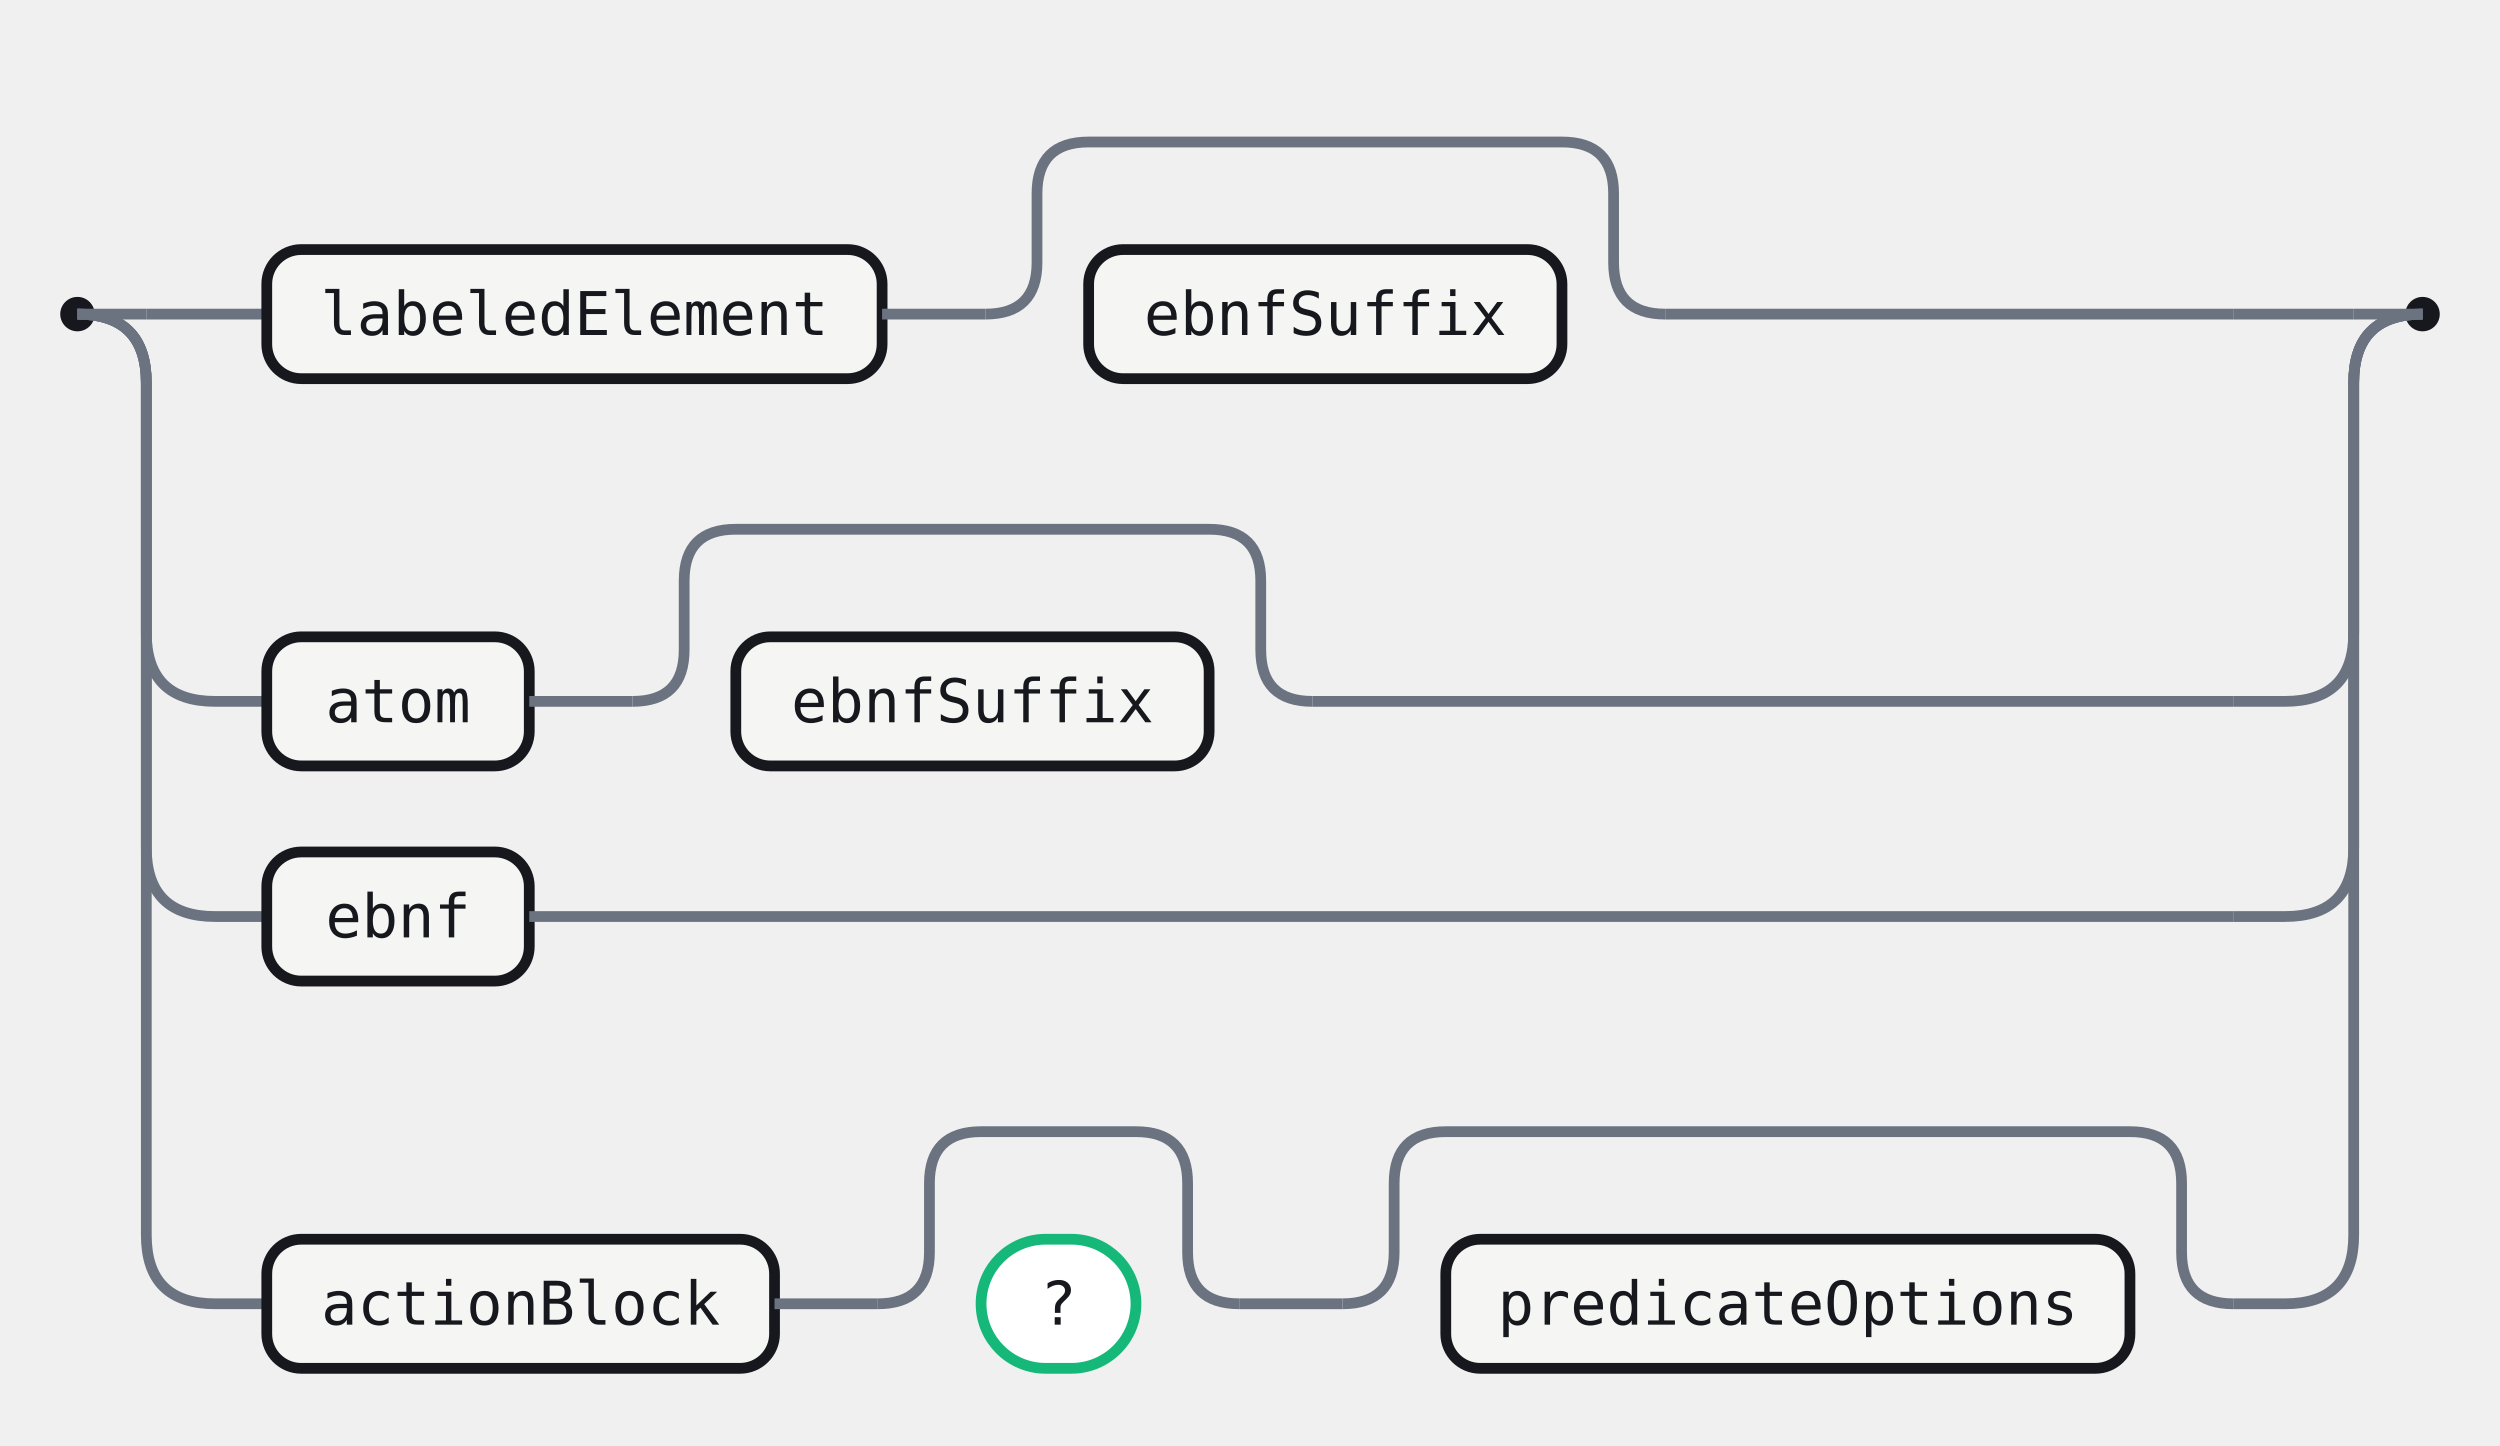
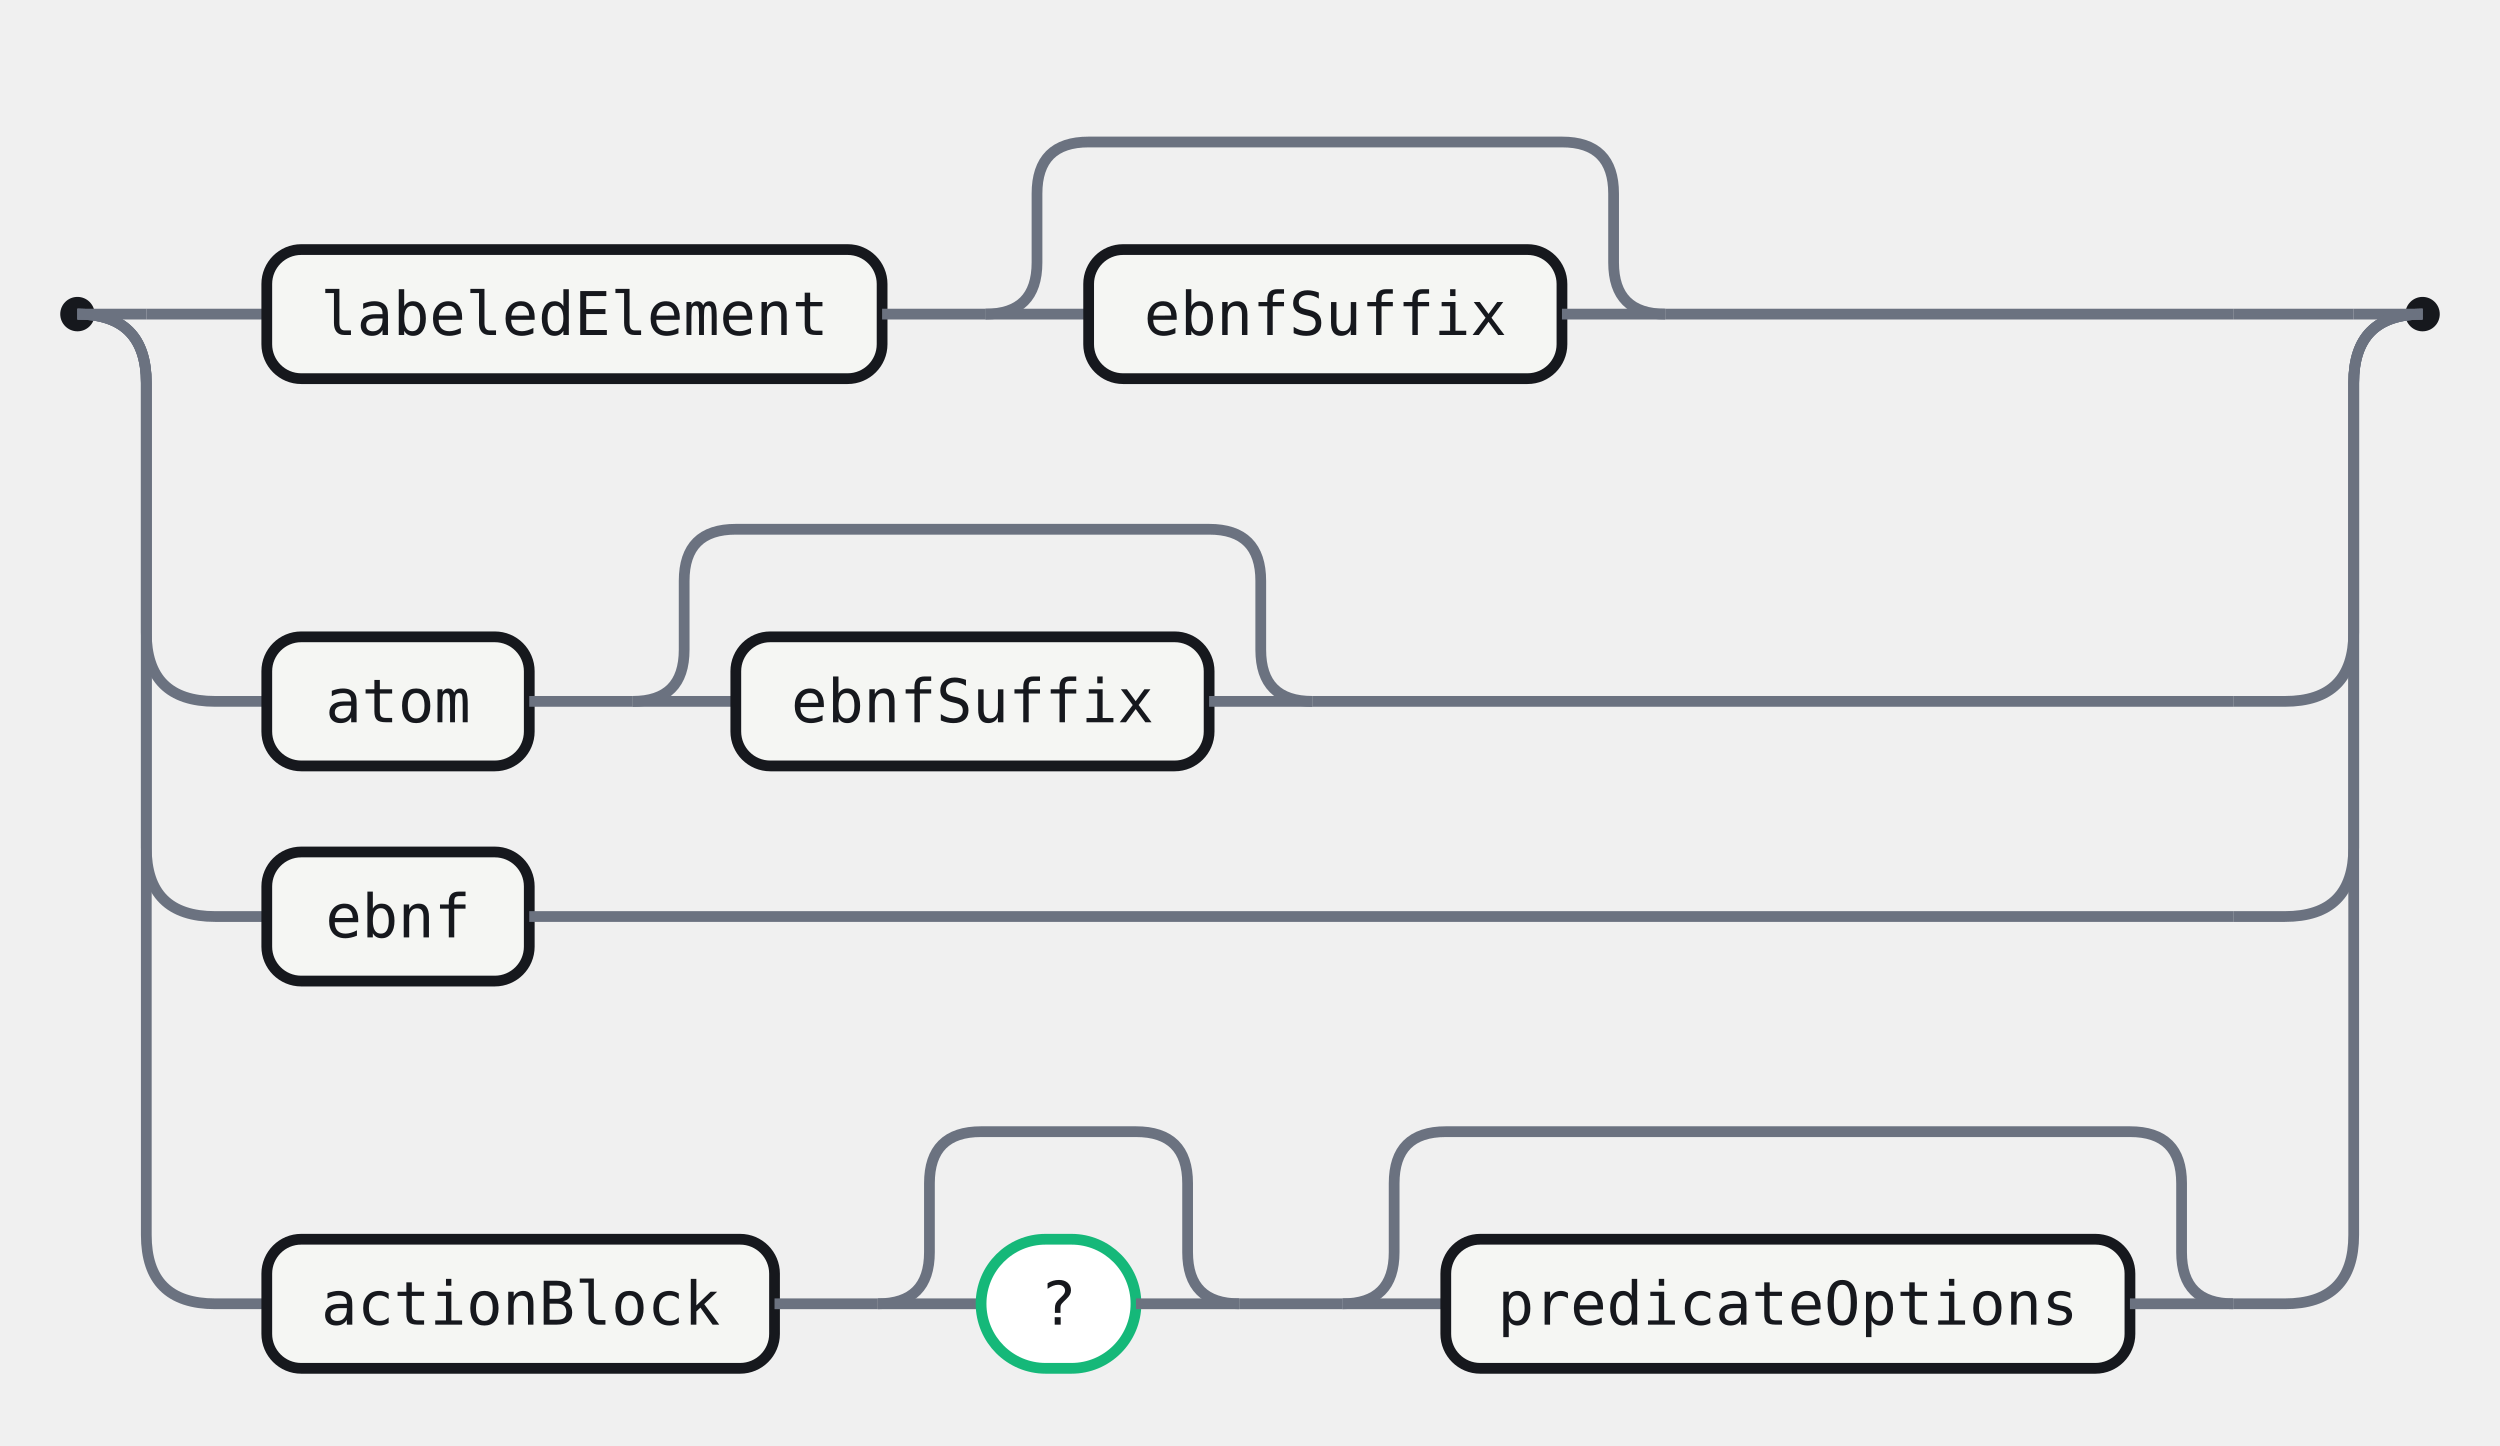
<svg xmlns="http://www.w3.org/2000/svg" width="581" height="336" viewBox="0 0 581 336" role="img" aria-label="Railroad diagram for the element rule">
  <style>.rr-track{fill:none;stroke:#6B7280;stroke-width:2.5}.rr-term{fill:#fff;stroke:#15B879;stroke-width:2.5}.rr-nonterm{fill:#F5F6F3;stroke:#16181D;stroke-width:2.5}.rr-text{fill:#16181D;font:14px 'Fira Code',ui-monospace,SFMono-Regular,Menlo,Consolas,monospace;font-feature-settings:"liga" 1,"calt" 1;}.rr-action-text{fill:#6B7280;font:14px 'Fira Code',ui-monospace,SFMono-Regular,Menlo,Consolas,monospace;font-style:italic;font-feature-settings:"liga" 1,"calt" 1;}.rr-cap{fill:#16181D}.rr-arrow{fill:#6B7280}</style>
  <circle class="rr-cap" cx="18" cy="73" r="4" />
  <circle class="rr-cap" cx="563" cy="73" r="4" />
  <path class="rr-track" d="M18 73 H34" />
  <path class="rr-track" d="M547 73 H563" />
  <path class="rr-track" d="M34 73 H62" />
  <g class="rr-node rr-node-nonterm" data-rr-kind="nonterminal" data-rr-label="labeledElement">
    <rect class="rr-nonterm" x="62" y="58" width="143" height="30" rx="8" />
    <text class="rr-text" x="133.5" y="73" text-anchor="middle" dominant-baseline="central">labeledElement</text>
  </g>
  <path class="rr-track" d="M205 73 H229" />
+   <path class="rr-track" d="M229 73 H253" />
  <g class="rr-node rr-node-nonterm" data-rr-kind="nonterminal" data-rr-label="ebnfSuffix">
    <rect class="rr-nonterm" x="253" y="58" width="110" height="30" rx="8" />
    <text class="rr-text" x="308" y="73" text-anchor="middle" dominant-baseline="central">ebnfSuffix</text>
  </g>
+   <path class="rr-track" d="M363 73 H387" />
  <path class="rr-track" d="M229 73 Q241 73 241 61 V45 Q241 33 253 33 H363 Q375 33 375 45 V61 Q375 73 387 73" />
  <path class="rr-track" d="M387 73 H519" />
  <path class="rr-track" d="M519 73 H547" />
  <path class="rr-track" d="M18 73 Q34 73 34 89 V147 Q34 163 50 163 H62" />
  <g class="rr-node rr-node-nonterm" data-rr-kind="nonterminal" data-rr-label="atom">
    <rect class="rr-nonterm" x="62" y="148" width="61" height="30" rx="8" />
    <text class="rr-text" x="92.5" y="163" text-anchor="middle" dominant-baseline="central">atom</text>
  </g>
  <path class="rr-track" d="M123 163 H147" />
+   <path class="rr-track" d="M147 163 H171" />
  <g class="rr-node rr-node-nonterm" data-rr-kind="nonterminal" data-rr-label="ebnfSuffix">
    <rect class="rr-nonterm" x="171" y="148" width="110" height="30" rx="8" />
    <text class="rr-text" x="226" y="163" text-anchor="middle" dominant-baseline="central">ebnfSuffix</text>
  </g>
+   <path class="rr-track" d="M281 163 H305" />
  <path class="rr-track" d="M147 163 Q159 163 159 151 V135 Q159 123 171 123 H281 Q293 123 293 135 V151 Q293 163 305 163" />
  <path class="rr-track" d="M305 163 H519" />
  <path class="rr-track" d="M519 163 H531 Q547 163 547 147 V89 Q547 73 563 73" />
  <path class="rr-track" d="M18 73 Q34 73 34 89 V197 Q34 213 50 213 H62" />
  <g class="rr-node rr-node-nonterm" data-rr-kind="nonterminal" data-rr-label="ebnf">
    <rect class="rr-nonterm" x="62" y="198" width="61" height="30" rx="8" />
    <text class="rr-text" x="92.5" y="213" text-anchor="middle" dominant-baseline="central">ebnf</text>
  </g>
  <path class="rr-track" d="M123 213 H519" />
  <path class="rr-track" d="M519 213 H531 Q547 213 547 197 V89 Q547 73 563 73" />
  <path class="rr-track" d="M18 73 Q34 73 34 89 V287 Q34 303 50 303 H62" />
  <g class="rr-node rr-node-nonterm" data-rr-kind="nonterminal" data-rr-label="actionBlock">
    <rect class="rr-nonterm" x="62" y="288" width="118" height="30" rx="8" />
    <text class="rr-text" x="121" y="303" text-anchor="middle" dominant-baseline="central">actionBlock</text>
  </g>
  <path class="rr-track" d="M180 303 H204" />
+   <path class="rr-track" d="M204 303 H228" />
  <g class="rr-node rr-node-term" data-rr-kind="terminal" data-rr-label="?">
    <rect class="rr-term" x="228" y="288" width="36" height="30" rx="15" />
    <text class="rr-text" x="246" y="303" text-anchor="middle" dominant-baseline="central">?</text>
  </g>
+   <path class="rr-track" d="M264 303 H288" />
  <path class="rr-track" d="M204 303 Q216 303 216 291 V275 Q216 263 228 263 H264 Q276 263 276 275 V291 Q276 303 288 303" />
  <path class="rr-track" d="M288 303 H312" />
+   <path class="rr-track" d="M312 303 H336" />
  <g class="rr-node rr-node-nonterm" data-rr-kind="nonterminal" data-rr-label="predicateOptions">
    <rect class="rr-nonterm" x="336" y="288" width="159" height="30" rx="8" />
    <text class="rr-text" x="415.5" y="303" text-anchor="middle" dominant-baseline="central">predicateOptions</text>
  </g>
+   <path class="rr-track" d="M495 303 H519" />
  <path class="rr-track" d="M312 303 Q324 303 324 291 V275 Q324 263 336 263 H495 Q507 263 507 275 V291 Q507 303 519 303" />
  <path class="rr-track" d="M519 303 H531 Q547 303 547 287 V89 Q547 73 563 73" />
</svg>
